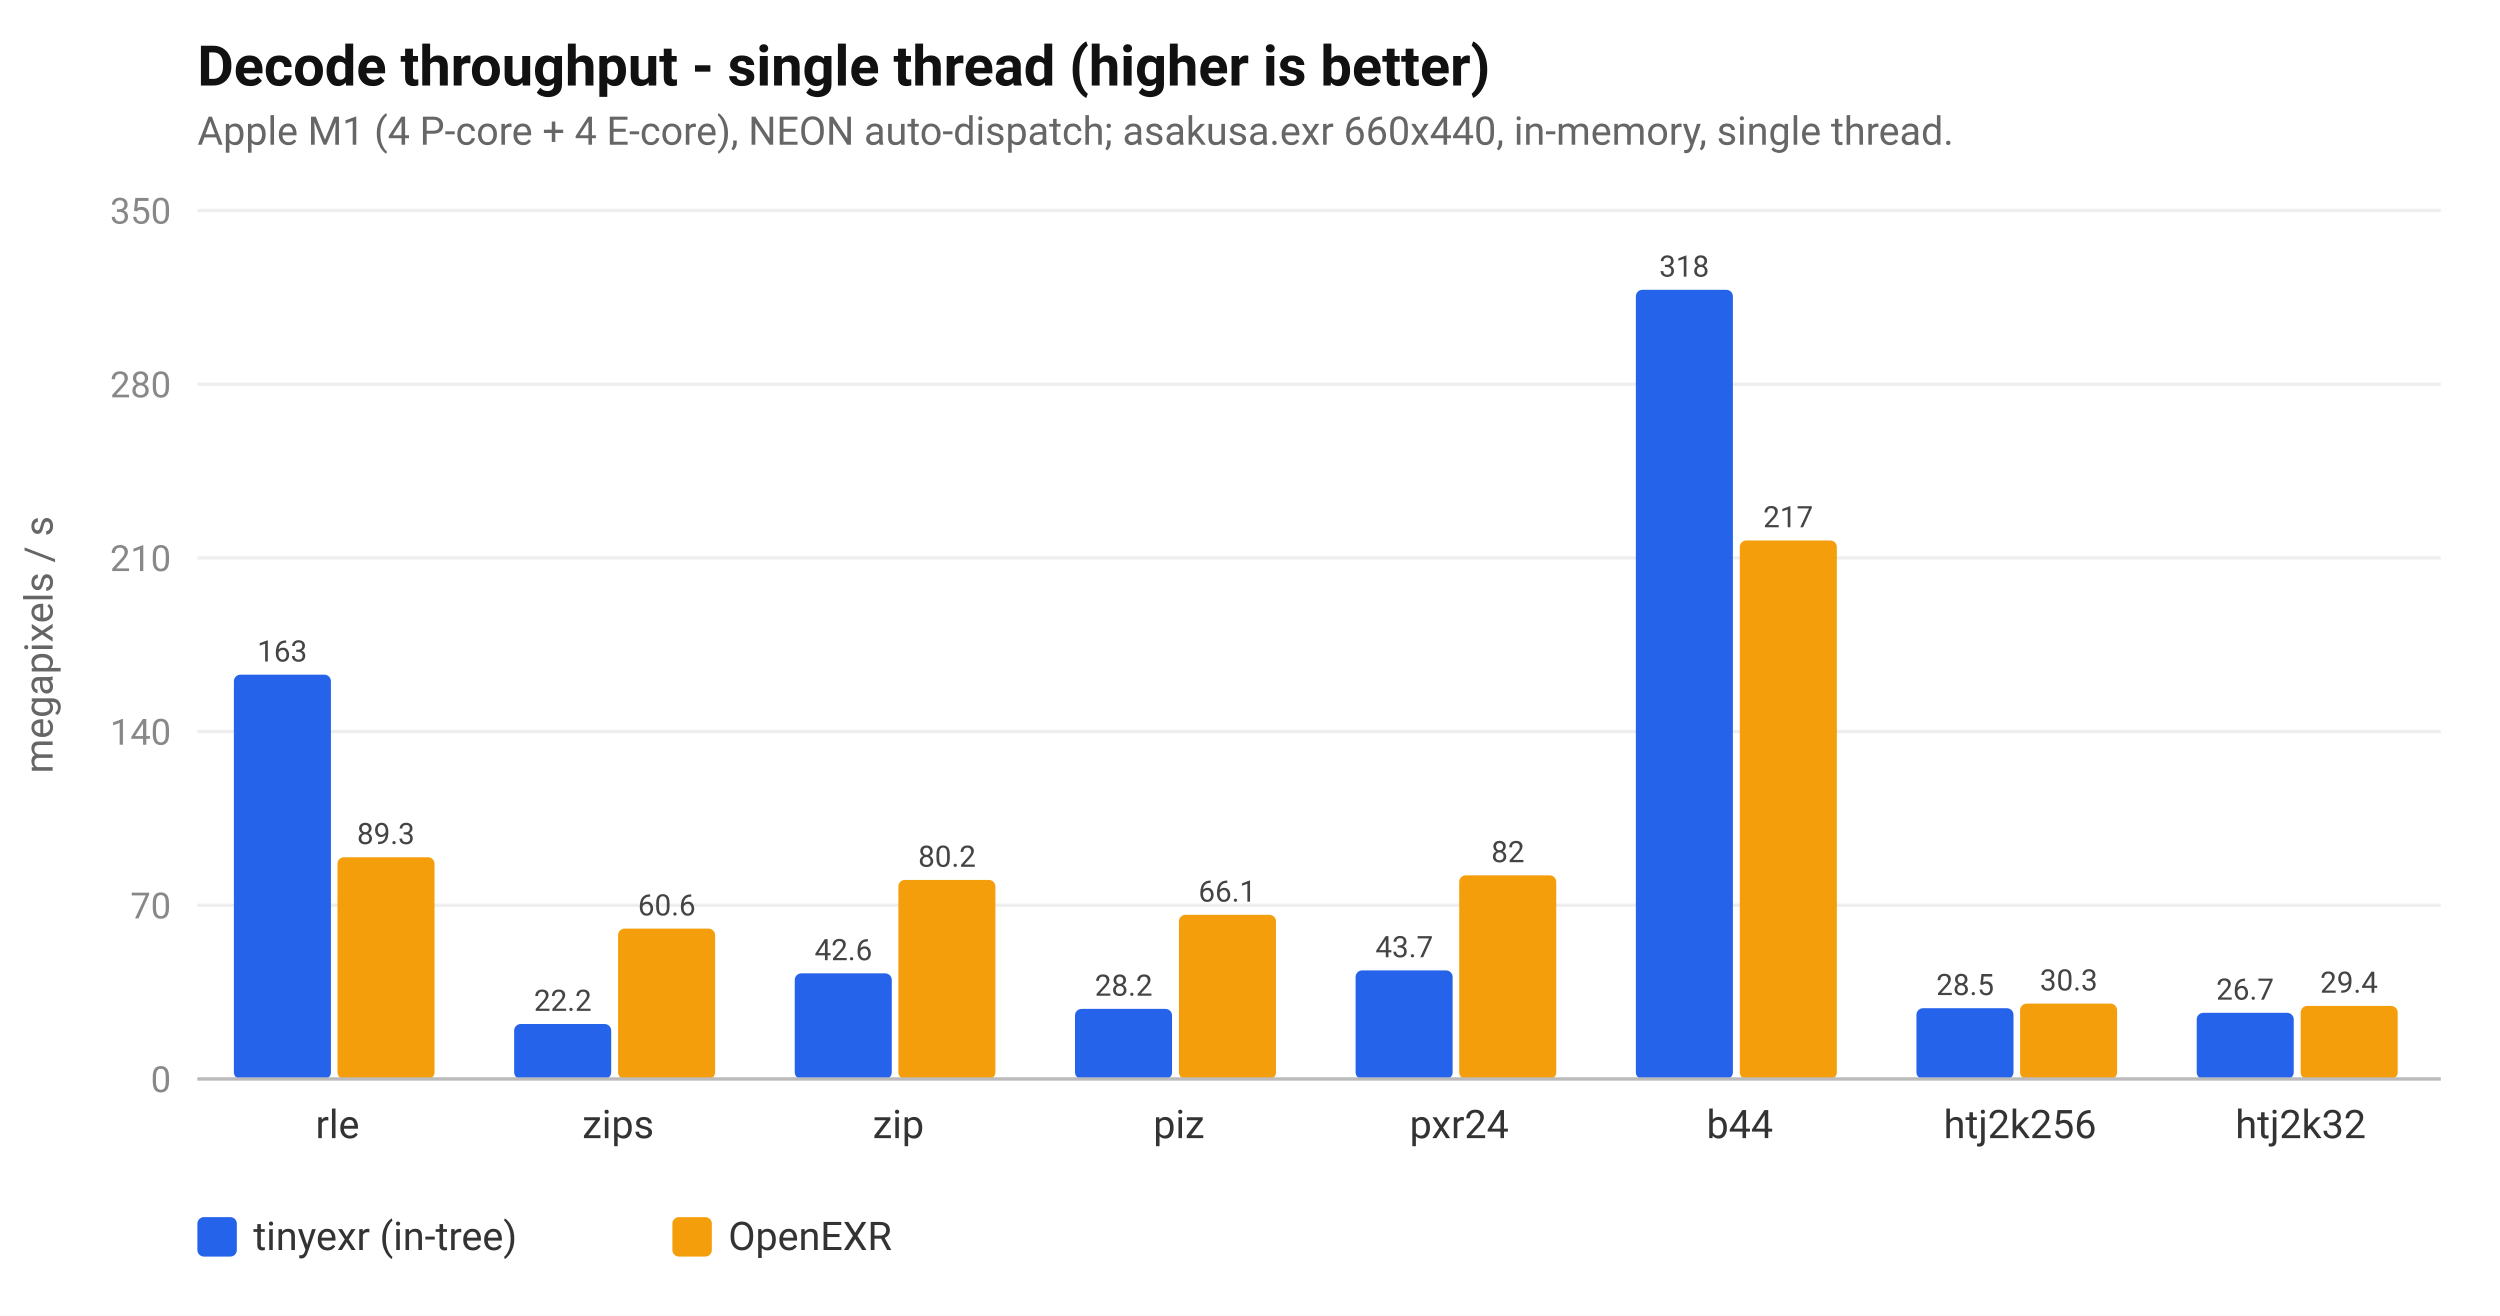
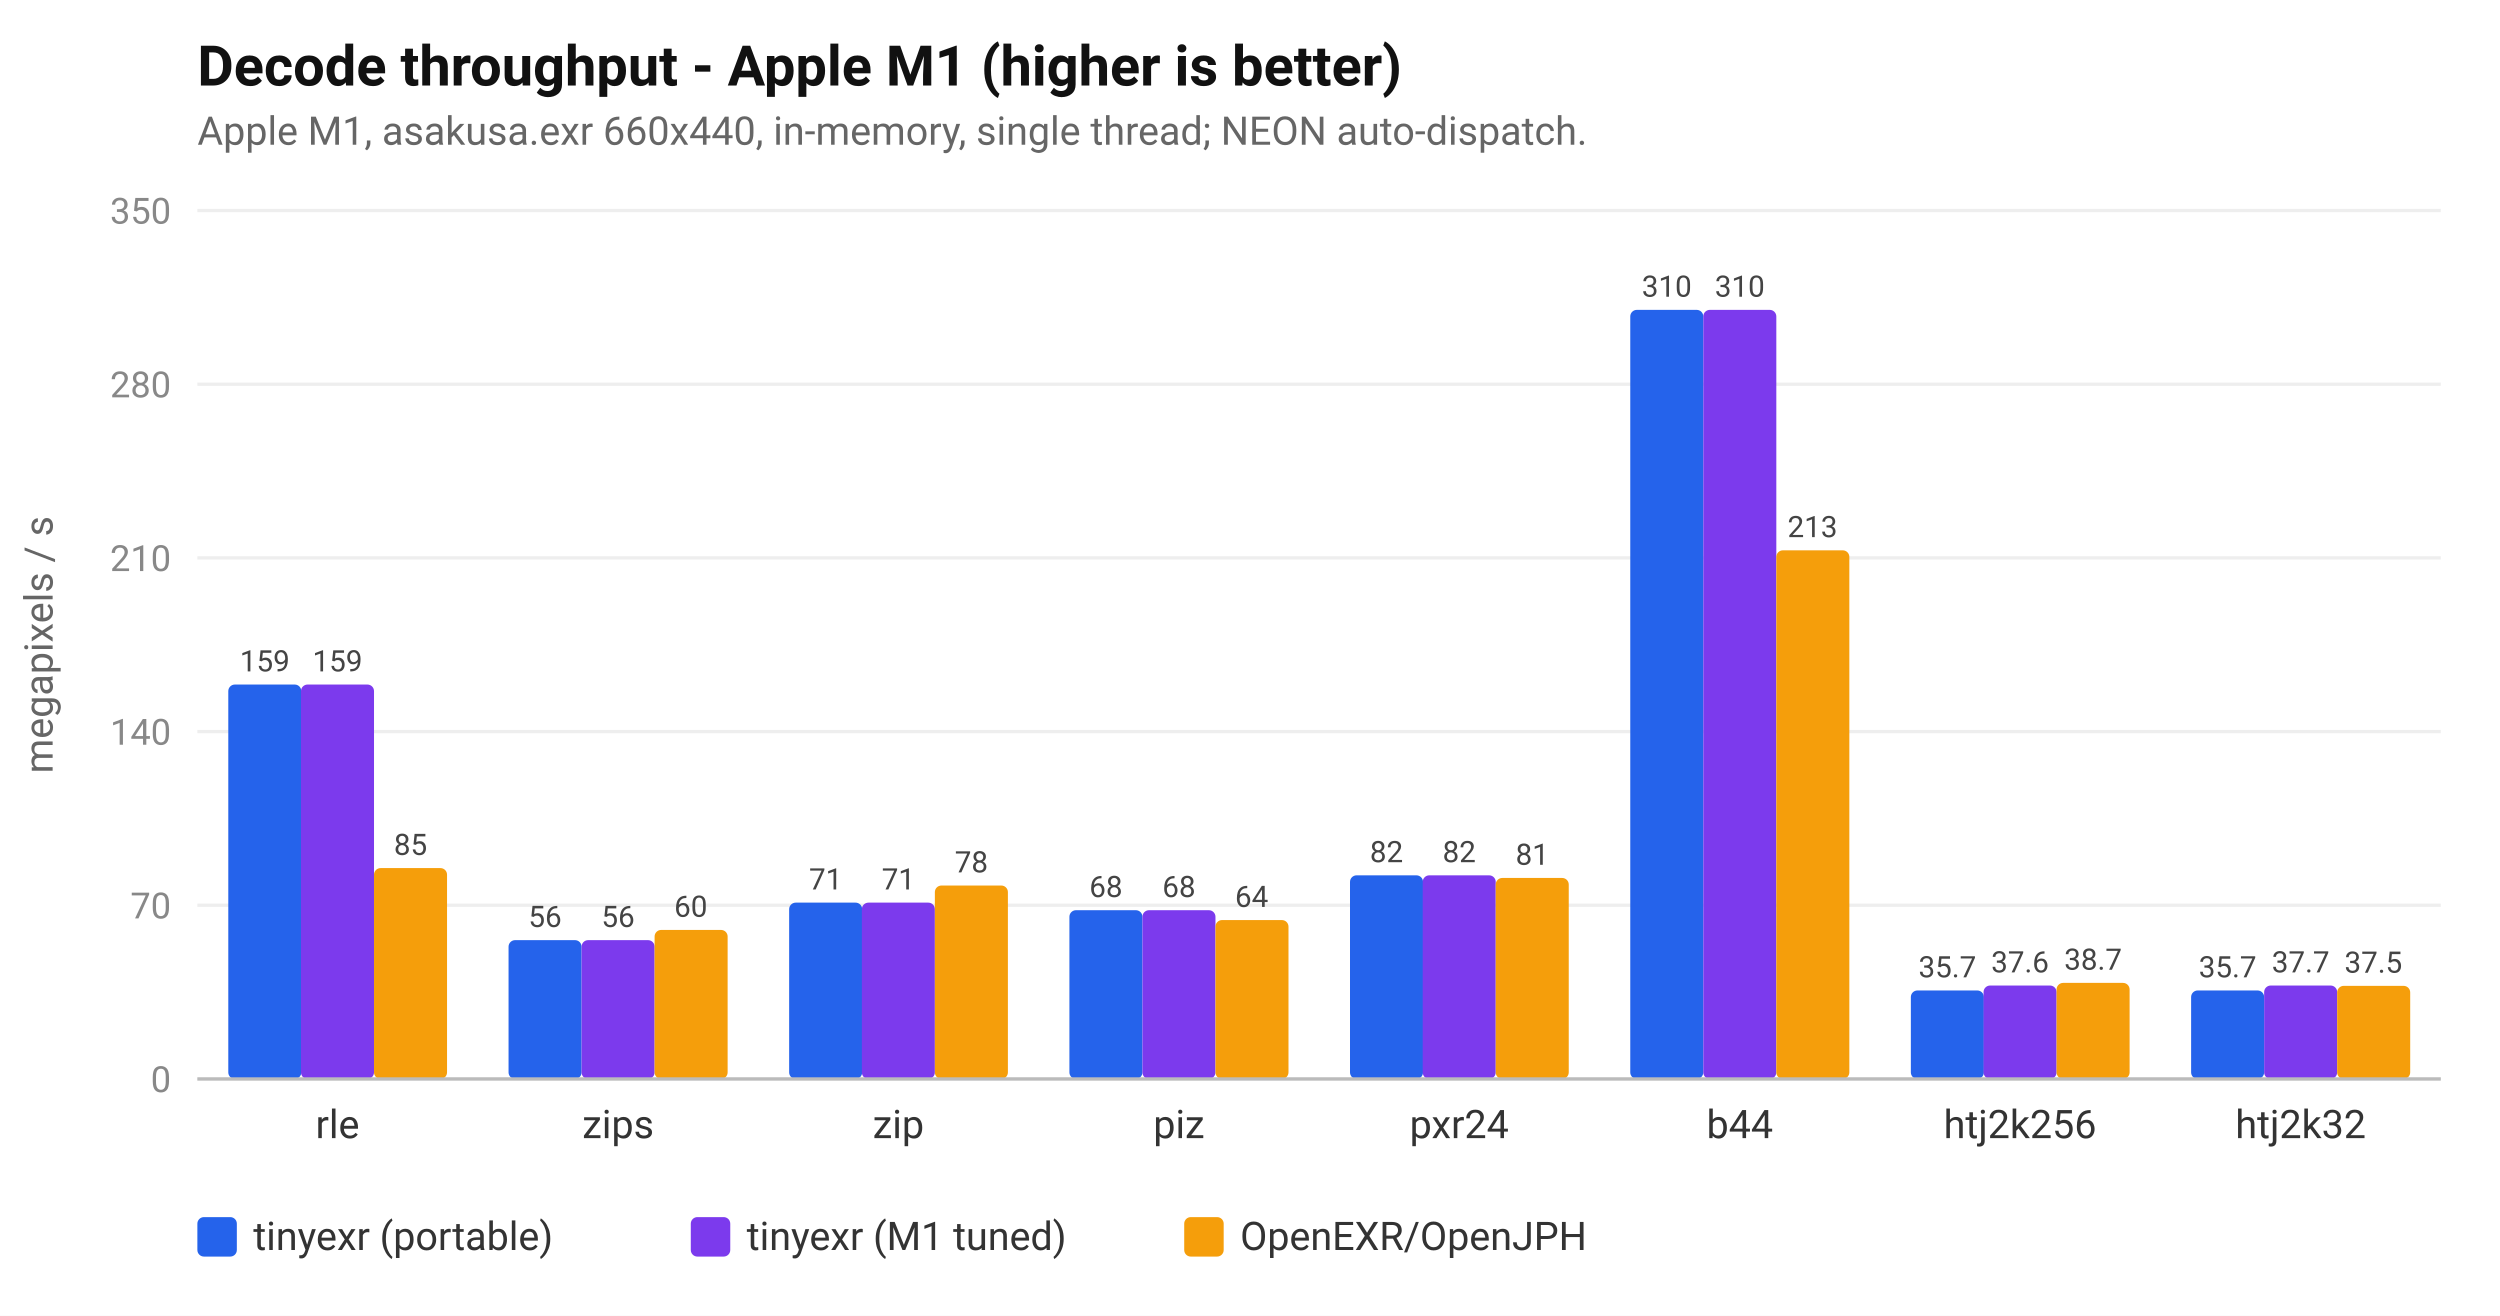
<svg xmlns="http://www.w3.org/2000/svg" width="760" height="400" viewBox="0 0 760 400" font-family="-apple-system,Segoe UI,Roboto,sans-serif">
  <rect width="760" height="400" fill="#fff" />
-   <text x="60" y="26" font-size="17" font-weight="700" fill="#111">Decode throughput - single thread (higher is better)</text>
-   <text x="60" y="44" font-size="12" fill="#666">Apple M1 (4 P-core + 4 E-core), NEON auto-dispatch; asakusa.exr 660x440, in-memory, single thread.</text>
+   <text x="60" y="26" font-size="17" font-weight="700" fill="#111">Decode throughput - Apple M1 (higher is better)</text>
+   <text x="60" y="44" font-size="12" fill="#666">Apple M1, asakusa.exr 660x440, in-memory, single thread; NEON auto-dispatch.</text>
  <line x1="60" y1="328.0" x2="742" y2="328.0" stroke="#eee" />
  <text x="52" y="332.0" font-size="11" fill="#888" text-anchor="end">0</text>
  <line x1="60" y1="275.2" x2="742" y2="275.2" stroke="#eee" />
  <text x="52" y="279.2" font-size="11" fill="#888" text-anchor="end">70</text>
  <line x1="60" y1="222.4" x2="742" y2="222.4" stroke="#eee" />
  <text x="52" y="226.4" font-size="11" fill="#888" text-anchor="end">140</text>
  <line x1="60" y1="169.6" x2="742" y2="169.6" stroke="#eee" />
  <text x="52" y="173.6" font-size="11" fill="#888" text-anchor="end">210</text>
  <line x1="60" y1="116.8" x2="742" y2="116.8" stroke="#eee" />
  <text x="52" y="120.8" font-size="11" fill="#888" text-anchor="end">280</text>
  <line x1="60" y1="64.0" x2="742" y2="64.0" stroke="#eee" />
  <text x="52" y="68.0" font-size="11" fill="#888" text-anchor="end">350</text>
  <text x="16" y="196" font-size="12" fill="#666" transform="rotate(-90 16 196)" text-anchor="middle">megapixels / s</text>
-   <rect x="71.1" y="205.1" width="29.5" height="122.9" fill="#2563eb" rx="2" />
-   <text x="85.8" y="201.1" font-size="9" fill="#444" text-anchor="middle">163</text>
-   <rect x="102.6" y="260.6" width="29.5" height="67.4" fill="#f59e0b" rx="2" />
-   <text x="117.3" y="256.6" font-size="9" fill="#444" text-anchor="middle">89.3</text>
+   <rect x="69.4" y="208.1" width="22.2" height="119.9" fill="#2563eb" rx="2" />
+   <text x="80.5" y="204.1" font-size="9" fill="#444" text-anchor="middle">159</text>
+   <rect x="91.5" y="208.1" width="22.2" height="119.9" fill="#7c3aed" rx="2" />
+   <text x="102.6" y="204.1" font-size="9" fill="#444" text-anchor="middle">159</text>
+   <rect x="113.7" y="263.9" width="22.2" height="64.1" fill="#f59e0b" rx="2" />
+   <text x="124.8" y="259.9" font-size="9" fill="#444" text-anchor="middle">85</text>
  <text x="102.6" y="346" font-size="12" fill="#333" text-anchor="middle">rle</text>
-   <rect x="156.3" y="311.3" width="29.5" height="16.7" fill="#2563eb" rx="2" />
-   <text x="171.1" y="307.3" font-size="9" fill="#444" text-anchor="middle">22.2</text>
-   <rect x="187.9" y="282.3" width="29.5" height="45.7" fill="#f59e0b" rx="2" />
-   <text x="202.7" y="278.3" font-size="9" fill="#444" text-anchor="middle">60.6</text>
+   <rect x="154.6" y="285.8" width="22.2" height="42.2" fill="#2563eb" rx="2" />
+   <text x="165.7" y="281.8" font-size="9" fill="#444" text-anchor="middle">56</text>
+   <rect x="176.8" y="285.8" width="22.2" height="42.2" fill="#7c3aed" rx="2" />
+   <text x="187.9" y="281.8" font-size="9" fill="#444" text-anchor="middle">56</text>
+   <rect x="199.0" y="282.7" width="22.2" height="45.3" fill="#f59e0b" rx="2" />
+   <text x="210.0" y="278.7" font-size="9" fill="#444" text-anchor="middle">60</text>
  <text x="187.9" y="346" font-size="12" fill="#333" text-anchor="middle">zips</text>
-   <rect x="241.6" y="295.9" width="29.5" height="32.1" fill="#2563eb" rx="2" />
-   <text x="256.4" y="291.9" font-size="9" fill="#444" text-anchor="middle">42.6</text>
-   <rect x="273.1" y="267.5" width="29.5" height="60.5" fill="#f59e0b" rx="2" />
-   <text x="287.9" y="263.5" font-size="9" fill="#444" text-anchor="middle">80.2</text>
+   <rect x="239.9" y="274.4" width="22.2" height="53.6" fill="#2563eb" rx="2" />
+   <text x="251.0" y="270.4" font-size="9" fill="#444" text-anchor="middle">71</text>
+   <rect x="262.0" y="274.4" width="22.2" height="53.6" fill="#7c3aed" rx="2" />
+   <text x="273.1" y="270.4" font-size="9" fill="#444" text-anchor="middle">71</text>
+   <rect x="284.2" y="269.2" width="22.2" height="58.8" fill="#f59e0b" rx="2" />
+   <text x="295.3" y="265.2" font-size="9" fill="#444" text-anchor="middle">78</text>
  <text x="273.1" y="346" font-size="12" fill="#333" text-anchor="middle">zip</text>
-   <rect x="326.8" y="306.7" width="29.5" height="21.3" fill="#2563eb" rx="2" />
-   <text x="341.6" y="302.7" font-size="9" fill="#444" text-anchor="middle">28.2</text>
-   <rect x="358.4" y="278.1" width="29.5" height="49.9" fill="#f59e0b" rx="2" />
-   <text x="373.1" y="274.1" font-size="9" fill="#444" text-anchor="middle">66.1</text>
+   <rect x="325.1" y="276.7" width="22.2" height="51.3" fill="#2563eb" rx="2" />
+   <text x="336.2" y="272.7" font-size="9" fill="#444" text-anchor="middle">68</text>
+   <rect x="347.3" y="276.7" width="22.2" height="51.3" fill="#7c3aed" rx="2" />
+   <text x="358.4" y="272.7" font-size="9" fill="#444" text-anchor="middle">68</text>
+   <rect x="369.5" y="279.7" width="22.2" height="48.3" fill="#f59e0b" rx="2" />
+   <text x="380.5" y="275.7" font-size="9" fill="#444" text-anchor="middle">64</text>
  <text x="358.4" y="346" font-size="12" fill="#333" text-anchor="middle">piz</text>
-   <rect x="412.1" y="295.0" width="29.5" height="33.0" fill="#2563eb" rx="2" />
-   <text x="426.9" y="291.0" font-size="9" fill="#444" text-anchor="middle">43.7</text>
-   <rect x="443.6" y="266.1" width="29.5" height="61.9" fill="#f59e0b" rx="2" />
-   <text x="458.4" y="262.1" font-size="9" fill="#444" text-anchor="middle">82</text>
+   <rect x="410.4" y="266.1" width="22.2" height="61.9" fill="#2563eb" rx="2" />
+   <text x="421.5" y="262.1" font-size="9" fill="#444" text-anchor="middle">82</text>
+   <rect x="432.5" y="266.1" width="22.2" height="61.9" fill="#7c3aed" rx="2" />
+   <text x="443.6" y="262.1" font-size="9" fill="#444" text-anchor="middle">82</text>
+   <rect x="454.7" y="266.9" width="22.2" height="61.1" fill="#f59e0b" rx="2" />
+   <text x="465.8" y="262.9" font-size="9" fill="#444" text-anchor="middle">81</text>
  <text x="443.6" y="346" font-size="12" fill="#333" text-anchor="middle">pxr24</text>
-   <rect x="497.3" y="88.1" width="29.5" height="239.9" fill="#2563eb" rx="2" />
-   <text x="512.0" y="84.1" font-size="9" fill="#444" text-anchor="middle">318</text>
-   <rect x="528.9" y="164.3" width="29.5" height="163.7" fill="#f59e0b" rx="2" />
-   <text x="543.6" y="160.3" font-size="9" fill="#444" text-anchor="middle">217</text>
+   <rect x="495.6" y="94.2" width="22.2" height="233.8" fill="#2563eb" rx="2" />
+   <text x="506.7" y="90.2" font-size="9" fill="#444" text-anchor="middle">310</text>
+   <rect x="517.8" y="94.2" width="22.2" height="233.8" fill="#7c3aed" rx="2" />
+   <text x="528.9" y="90.2" font-size="9" fill="#444" text-anchor="middle">310</text>
+   <rect x="540.0" y="167.3" width="22.2" height="160.7" fill="#f59e0b" rx="2" />
+   <text x="551.0" y="163.3" font-size="9" fill="#444" text-anchor="middle">213</text>
  <text x="528.9" y="346" font-size="12" fill="#333" text-anchor="middle">b44</text>
-   <rect x="582.6" y="306.5" width="29.5" height="21.5" fill="#2563eb" rx="2" />
-   <text x="597.4" y="302.5" font-size="9" fill="#444" text-anchor="middle">28.5</text>
-   <rect x="614.1" y="305.1" width="29.5" height="22.9" fill="#f59e0b" rx="2" />
-   <text x="628.9" y="301.1" font-size="9" fill="#444" text-anchor="middle">30.3</text>
+   <rect x="580.9" y="301.1" width="22.2" height="26.9" fill="#2563eb" rx="2" />
+   <text x="592.0" y="297.1" font-size="9" fill="#444" text-anchor="middle">35.7</text>
+   <rect x="603.0" y="299.6" width="22.2" height="28.4" fill="#7c3aed" rx="2" />
+   <text x="614.1" y="295.6" font-size="9" fill="#444" text-anchor="middle">37.6</text>
+   <rect x="625.2" y="298.8" width="22.2" height="29.2" fill="#f59e0b" rx="2" />
+   <text x="636.3" y="294.8" font-size="9" fill="#444" text-anchor="middle">38.7</text>
  <text x="614.1" y="346" font-size="12" fill="#333" text-anchor="middle">htj2k256</text>
-   <rect x="667.8" y="307.9" width="29.5" height="20.1" fill="#2563eb" rx="2" />
-   <text x="682.5" y="303.9" font-size="9" fill="#444" text-anchor="middle">26.7</text>
-   <rect x="699.4" y="305.8" width="29.5" height="22.2" fill="#f59e0b" rx="2" />
-   <text x="714.1" y="301.8" font-size="9" fill="#444" text-anchor="middle">29.4</text>
+   <rect x="666.1" y="301.1" width="22.2" height="26.9" fill="#2563eb" rx="2" />
+   <text x="677.2" y="297.1" font-size="9" fill="#444" text-anchor="middle">35.7</text>
+   <rect x="688.3" y="299.6" width="22.2" height="28.4" fill="#7c3aed" rx="2" />
+   <text x="699.4" y="295.6" font-size="9" fill="#444" text-anchor="middle">37.7</text>
+   <rect x="710.5" y="299.7" width="22.2" height="28.3" fill="#f59e0b" rx="2" />
+   <text x="721.5" y="295.7" font-size="9" fill="#444" text-anchor="middle">37.5</text>
  <text x="699.4" y="346" font-size="12" fill="#333" text-anchor="middle">htj2k32</text>
  <line x1="60" y1="328.0" x2="742" y2="328.0" stroke="#bbb" />
  <rect x="60" y="370" width="12" height="12" fill="#2563eb" rx="2" />
-   <text x="77" y="380" font-size="12" fill="#333">tinyexr (in-tree)</text>
-   <rect x="204.4" y="370" width="12" height="12" fill="#f59e0b" rx="2" />
-   <text x="221.4" y="380" font-size="12" fill="#333">OpenEXR</text>
+   <text x="77" y="380" font-size="12" fill="#333">tinyexr (portable)</text>
+   <rect x="210" y="370" width="12" height="12" fill="#7c3aed" rx="2" />
+   <text x="227" y="380" font-size="12" fill="#333">tinyexr (M1 tuned)</text>
+   <rect x="360" y="370" width="12" height="12" fill="#f59e0b" rx="2" />
+   <text x="377" y="380" font-size="12" fill="#333">OpenEXR/OpenJPH</text>
</svg>
